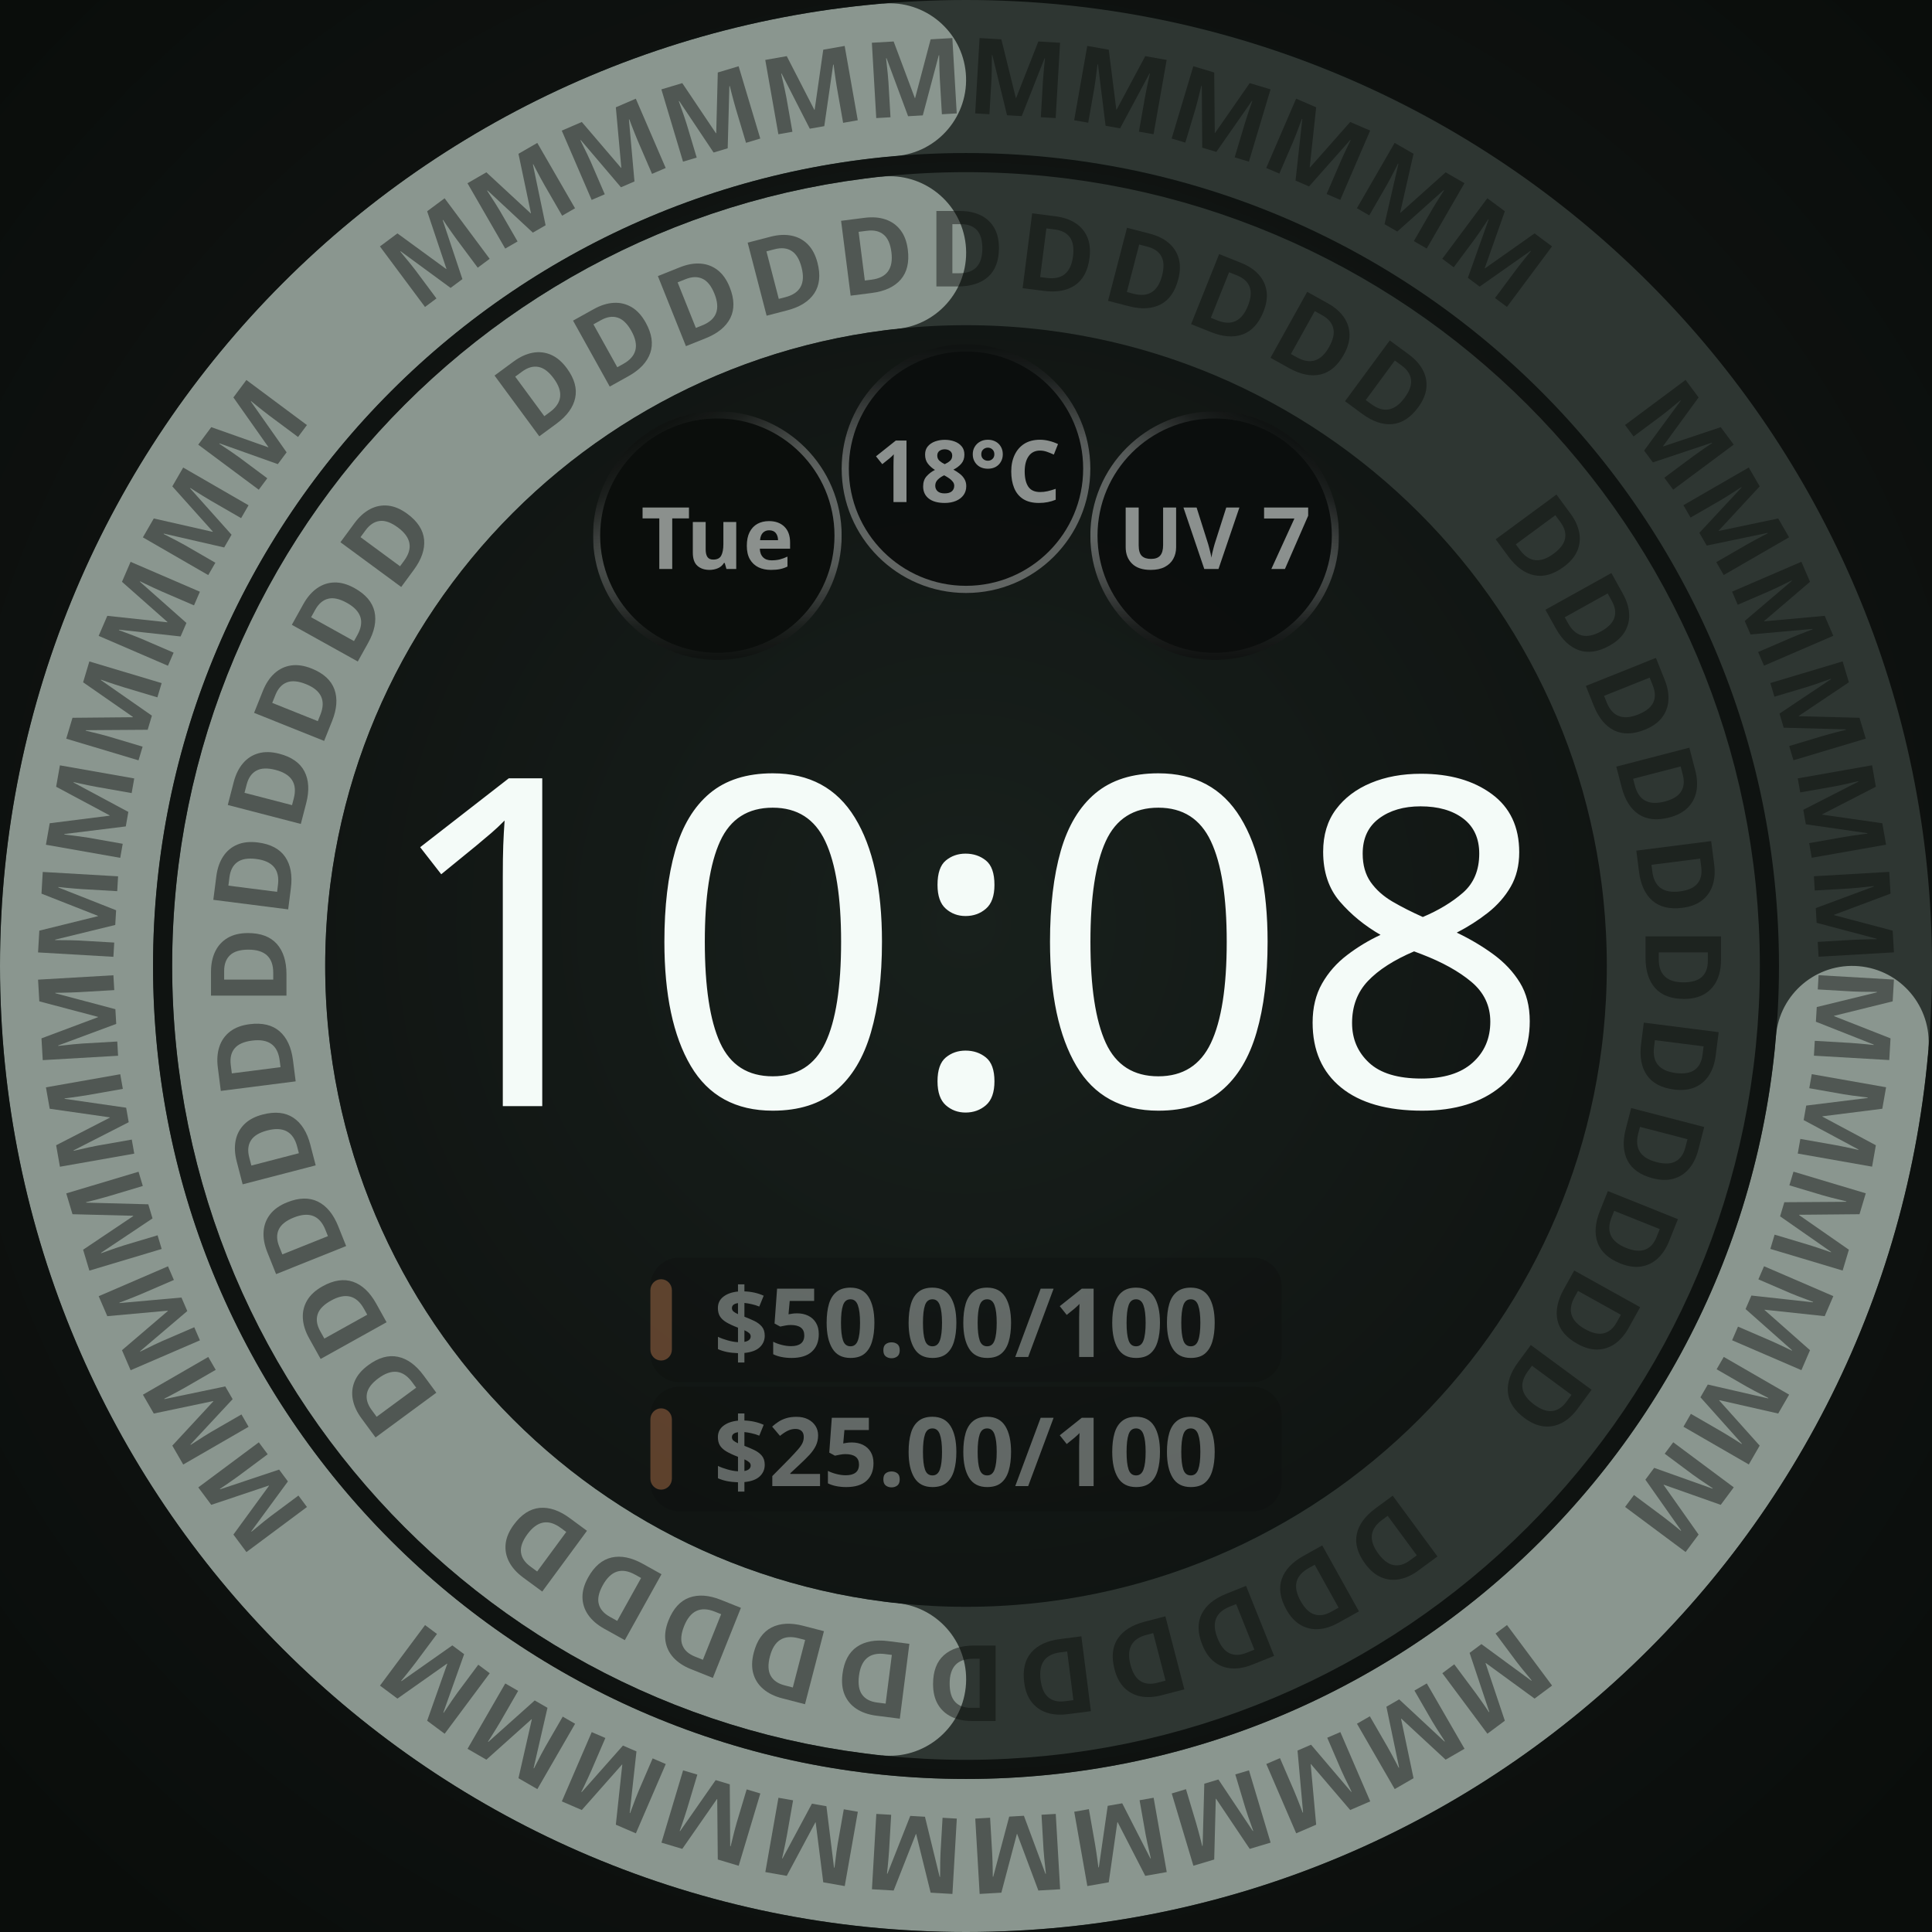
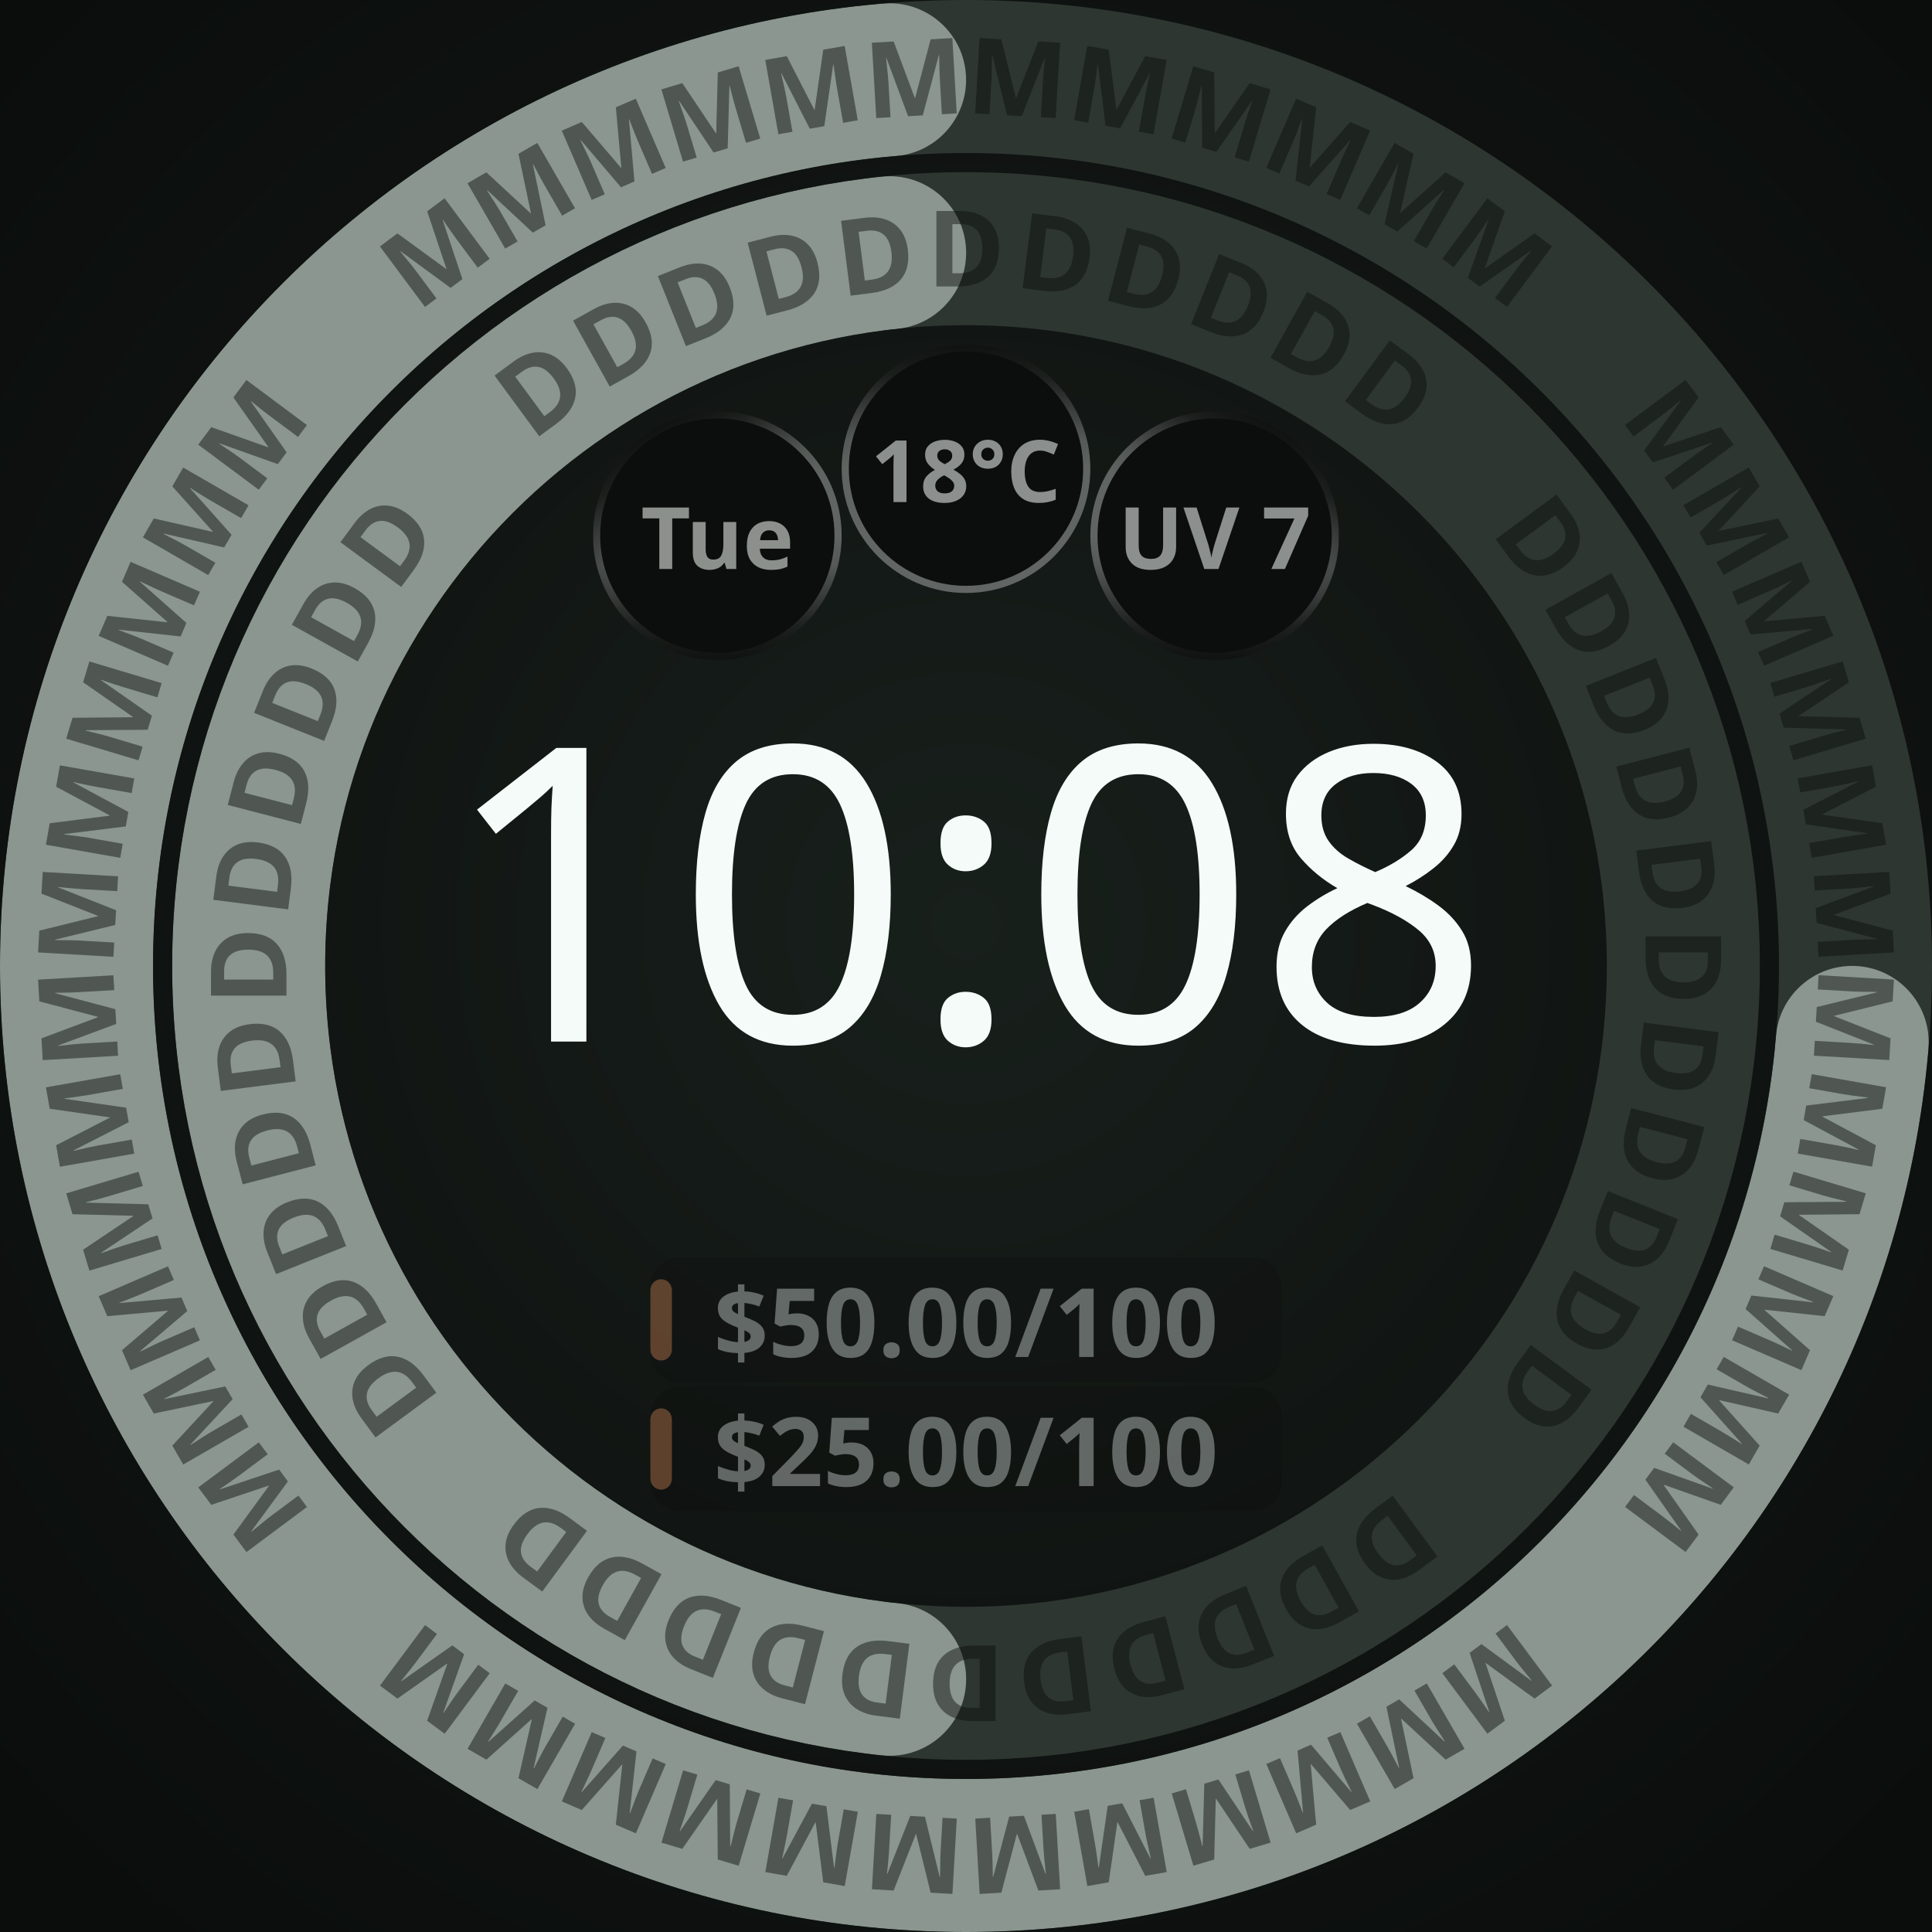
<svg xmlns="http://www.w3.org/2000/svg" width="450" height="450" viewBox="0 0 450 450" role="img" aria-label="Two adaptive budget bands · M · ambient">
  <defs>
    <radialGradient id="lift" cx="50%" cy="48%" r="62%">
      <stop offset="0%" stop-color="#18201C" />
      <stop offset="55%" stop-color="#101412" />
      <stop offset="100%" stop-color="#0A0D0B" />
    </radialGradient>
    <radialGradient id="cellRecess" cx="50%" cy="50%" r="50%">
      <stop offset="0%" stop-color="#0B0E0C" />
      <stop offset="55%" stop-color="#0B0E0C" />
      <stop offset="100%" stop-color="#242A27" />
    </radialGradient>
  </defs>
  <g id="composition" transform="translate(225 225) scale(1.113861) translate(-225 -225)">
    <rect width="450" height="450" fill="url(#lift)" />
    <circle cx="225" cy="225" r="150" fill="none" stroke="#2E3632" stroke-width="32" />
    <defs>
      <mask id="arc-225-225-150-32" maskUnits="userSpaceOnUse" x="0" y="0" width="450" height="450">
        <circle cx="225" cy="225" r="150" fill="none" stroke="#ffffff" stroke-width="32" stroke-linecap="butt" stroke-dasharray="439.239 942.478" stroke-dashoffset="-487.239" transform="rotate(-90 225 225)" />
        <ellipse cx="225" cy="75" rx="16" ry="16" fill="#ffffff" transform="rotate(186.1115 225 225)" />
        <ellipse cx="225" cy="75" rx="16" ry="16" fill="#ffffff" transform="rotate(353.8885 225 225)" />
      </mask>
    </defs>
    <circle cx="225" cy="225" r="150" fill="none" stroke="#8A968F" stroke-width="32" mask="url(#arc-225-225-150-32)" />
    <g font-family="Noto Sans, sans-serif" font-size="22.1" font-weight="700" fill="#0A0D0B" fill-opacity="0.45" text-anchor="middle">
      <text x="225" y="82.9" transform="rotate(53.64 225 225)">D</text>
      <text x="225" y="82.9" transform="rotate(60.91 225 225)">D</text>
      <text x="225" y="82.9" transform="rotate(68.18 225 225)">D</text>
      <text x="225" y="82.9" transform="rotate(75.45 225 225)">D</text>
      <text x="225" y="82.9" transform="rotate(82.73 225 225)">D</text>
      <text x="225" y="82.9" transform="rotate(90.00 225 225)">D</text>
      <text x="225" y="82.9" transform="rotate(97.27 225 225)">D</text>
      <text x="225" y="82.9" transform="rotate(104.55 225 225)">D</text>
      <text x="225" y="82.9" transform="rotate(111.82 225 225)">D</text>
      <text x="225" y="82.9" transform="rotate(119.09 225 225)">D</text>
      <text x="225" y="82.9" transform="rotate(126.36 225 225)">D</text>
      <text x="225" y="82.9" transform="rotate(143.64 225 225)">D</text>
      <text x="225" y="82.9" transform="rotate(150.91 225 225)">D</text>
      <text x="225" y="82.9" transform="rotate(158.18 225 225)">D</text>
      <text x="225" y="82.9" transform="rotate(165.45 225 225)">D</text>
      <text x="225" y="82.9" transform="rotate(172.73 225 225)">D</text>
      <text x="225" y="82.9" transform="rotate(180.00 225 225)">D</text>
      <text x="225" y="82.9" transform="rotate(187.27 225 225)">D</text>
      <text x="225" y="82.9" transform="rotate(194.55 225 225)">D</text>
      <text x="225" y="82.9" transform="rotate(201.82 225 225)">D</text>
      <text x="225" y="82.9" transform="rotate(209.09 225 225)">D</text>
      <text x="225" y="82.9" transform="rotate(216.36 225 225)">D</text>
      <text x="225" y="82.9" transform="rotate(233.64 225 225)">D</text>
      <text x="225" y="82.9" transform="rotate(240.91 225 225)">D</text>
      <text x="225" y="82.9" transform="rotate(248.18 225 225)">D</text>
      <text x="225" y="82.9" transform="rotate(255.45 225 225)">D</text>
      <text x="225" y="82.9" transform="rotate(262.73 225 225)">D</text>
      <text x="225" y="82.9" transform="rotate(270.00 225 225)">D</text>
      <text x="225" y="82.9" transform="rotate(277.27 225 225)">D</text>
      <text x="225" y="82.9" transform="rotate(284.55 225 225)">D</text>
      <text x="225" y="82.9" transform="rotate(291.82 225 225)">D</text>
      <text x="225" y="82.9" transform="rotate(299.09 225 225)">D</text>
      <text x="225" y="82.9" transform="rotate(306.36 225 225)">D</text>
      <text x="225" y="82.9" transform="rotate(323.64 225 225)">D</text>
      <text x="225" y="82.9" transform="rotate(330.91 225 225)">D</text>
      <text x="225" y="82.9" transform="rotate(338.18 225 225)">D</text>
      <text x="225" y="82.9" transform="rotate(345.45 225 225)">D</text>
      <text x="225" y="82.9" transform="rotate(352.73 225 225)">D</text>
      <text x="225" y="82.9" transform="rotate(360.00 225 225)">D</text>
      <text x="225" y="82.9" transform="rotate(367.27 225 225)">D</text>
      <text x="225" y="82.9" transform="rotate(374.55 225 225)">D</text>
      <text x="225" y="82.9" transform="rotate(381.82 225 225)">D</text>
      <text x="225" y="82.9" transform="rotate(389.09 225 225)">D</text>
      <text x="225" y="82.9" transform="rotate(396.36 225 225)">D</text>
    </g>
    <circle cx="225" cy="225" r="186" fill="none" stroke="#2E3632" stroke-width="32" />
    <defs>
      <mask id="arc-225-225-186-32" maskUnits="userSpaceOnUse" x="0" y="0" width="450" height="450">
        <circle cx="225" cy="225" r="186" fill="none" stroke="#ffffff" stroke-width="32" stroke-linecap="butt" stroke-dasharray="844.504 1168.672" stroke-dashoffset="-308.168" transform="rotate(-90 225 225)" />
        <ellipse cx="225" cy="39" rx="16" ry="16" fill="#ffffff" transform="rotate(94.92867 225 225)" />
        <ellipse cx="225" cy="39" rx="16" ry="16" fill="#ffffff" transform="rotate(355.0713 225 225)" />
      </mask>
    </defs>
    <circle cx="225" cy="225" r="186" fill="none" stroke="#8A968F" stroke-width="32" mask="url(#arc-225-225-186-32)" />
    <g font-family="Noto Sans, sans-serif" font-size="22.1" font-weight="700" fill="#0A0D0B" fill-opacity="0.45" text-anchor="middle">
      <text x="225" y="46.9" transform="rotate(53.33 225 225)">M</text>
      <text x="225" y="46.9" transform="rotate(60.00 225 225)">M</text>
      <text x="225" y="46.9" transform="rotate(66.67 225 225)">M</text>
      <text x="225" y="46.9" transform="rotate(73.33 225 225)">M</text>
      <text x="225" y="46.9" transform="rotate(80.00 225 225)">M</text>
      <text x="225" y="46.9" transform="rotate(86.67 225 225)">M</text>
      <text x="225" y="46.9" transform="rotate(93.33 225 225)">M</text>
      <text x="225" y="46.9" transform="rotate(100.00 225 225)">M</text>
      <text x="225" y="46.9" transform="rotate(106.67 225 225)">M</text>
      <text x="225" y="46.9" transform="rotate(113.33 225 225)">M</text>
      <text x="225" y="46.9" transform="rotate(120.00 225 225)">M</text>
      <text x="225" y="46.9" transform="rotate(126.67 225 225)">M</text>
      <text x="225" y="46.9" transform="rotate(143.33 225 225)">M</text>
      <text x="225" y="46.9" transform="rotate(150.00 225 225)">M</text>
      <text x="225" y="46.9" transform="rotate(156.67 225 225)">M</text>
      <text x="225" y="46.9" transform="rotate(163.33 225 225)">M</text>
      <text x="225" y="46.9" transform="rotate(170.00 225 225)">M</text>
      <text x="225" y="46.9" transform="rotate(176.67 225 225)">M</text>
      <text x="225" y="46.9" transform="rotate(183.33 225 225)">M</text>
      <text x="225" y="46.9" transform="rotate(190.00 225 225)">M</text>
      <text x="225" y="46.9" transform="rotate(196.67 225 225)">M</text>
      <text x="225" y="46.9" transform="rotate(203.33 225 225)">M</text>
      <text x="225" y="46.9" transform="rotate(210.00 225 225)">M</text>
      <text x="225" y="46.9" transform="rotate(216.67 225 225)">M</text>
      <text x="225" y="46.9" transform="rotate(233.33 225 225)">M</text>
      <text x="225" y="46.9" transform="rotate(240.00 225 225)">M</text>
      <text x="225" y="46.9" transform="rotate(246.67 225 225)">M</text>
      <text x="225" y="46.9" transform="rotate(253.33 225 225)">M</text>
      <text x="225" y="46.9" transform="rotate(260.00 225 225)">M</text>
      <text x="225" y="46.9" transform="rotate(266.67 225 225)">M</text>
      <text x="225" y="46.9" transform="rotate(273.33 225 225)">M</text>
      <text x="225" y="46.9" transform="rotate(280.00 225 225)">M</text>
      <text x="225" y="46.9" transform="rotate(286.67 225 225)">M</text>
      <text x="225" y="46.9" transform="rotate(293.33 225 225)">M</text>
      <text x="225" y="46.9" transform="rotate(300.00 225 225)">M</text>
      <text x="225" y="46.9" transform="rotate(306.67 225 225)">M</text>
      <text x="225" y="46.9" transform="rotate(323.33 225 225)">M</text>
      <text x="225" y="46.9" transform="rotate(330.00 225 225)">M</text>
      <text x="225" y="46.9" transform="rotate(336.67 225 225)">M</text>
      <text x="225" y="46.9" transform="rotate(343.33 225 225)">M</text>
      <text x="225" y="46.9" transform="rotate(350.00 225 225)">M</text>
      <text x="225" y="46.9" transform="rotate(356.67 225 225)">M</text>
      <text x="225" y="46.9" transform="rotate(363.33 225 225)">M</text>
      <text x="225" y="46.9" transform="rotate(370.00 225 225)">M</text>
      <text x="225" y="46.9" transform="rotate(376.67 225 225)">M</text>
      <text x="225" y="46.9" transform="rotate(383.33 225 225)">M</text>
      <text x="225" y="46.9" transform="rotate(390.00 225 225)">M</text>
      <text x="225" y="46.9" transform="rotate(396.67 225 225)">M</text>
    </g>
    <circle cx="173.0" cy="135.0" r="26.0" fill="#0B0E0C" />
    <defs>
      <linearGradient id="cellRing0" gradientUnits="userSpaceOnUse" x1="185.632" y1="156.863" x2="160.368" y2="113.137">
        <stop offset="0" stop-color="#F4FBF8" stop-opacity="0.667" />
        <stop offset="0.5" stop-color="#F4FBF8" stop-opacity="0.667" />
        <stop offset="0.625" stop-color="#F4FBF8" stop-opacity="0.569" />
        <stop offset="0.75" stop-color="#F4FBF8" stop-opacity="0.353" />
        <stop offset="0.875" stop-color="#F4FBF8" stop-opacity="0.137" />
        <stop offset="1" stop-color="#F4FBF8" stop-opacity="0.039" />
      </linearGradient>
      <linearGradient id="cellBottom0" gradientUnits="userSpaceOnUse" x1="173" y1="109.75" x2="173" y2="160.25">
        <stop offset="0" stop-color="white" stop-opacity="1" />
        <stop offset="0.5" stop-color="white" stop-opacity="1" />
        <stop offset="0.625" stop-color="white" stop-opacity="0.855" />
        <stop offset="0.75" stop-color="white" stop-opacity="0.529" />
        <stop offset="0.875" stop-color="white" stop-opacity="0.208" />
        <stop offset="1" stop-color="white" stop-opacity="0.059" />
      </linearGradient>
      <mask id="cellBottomMask0" maskUnits="userSpaceOnUse" x="147" y="109" width="52" height="52">
        <rect x="147" y="109" width="52" height="52" fill="url(#cellBottom0)" />
      </mask>
    </defs>
    <circle cx="173.0" cy="135.0" r="25.25" fill="none" stroke="url(#cellRing0)" stroke-width="1.50" stroke-opacity="0.549" mask="url(#cellBottomMask0)" />
    <text x="173.0" y="135.0" text-anchor="middle" dominant-baseline="central" font-family="Noto Sans, sans-serif" font-size="18.0" font-weight="700" fill="#F4FBF8" fill-opacity="0.55">Tue</text>
    <circle cx="225.0" cy="121.0" r="26.0" fill="#0B0E0C" fill-opacity="0.92" />
    <defs>
      <linearGradient id="cellRing1" gradientUnits="userSpaceOnUse" x1="225" y1="146.25" x2="225" y2="95.75">
        <stop offset="0" stop-color="#F4FBF8" stop-opacity="0.667" />
        <stop offset="0.5" stop-color="#F4FBF8" stop-opacity="0.667" />
        <stop offset="0.625" stop-color="#F4FBF8" stop-opacity="0.569" />
        <stop offset="0.75" stop-color="#F4FBF8" stop-opacity="0.353" />
        <stop offset="0.875" stop-color="#F4FBF8" stop-opacity="0.137" />
        <stop offset="1" stop-color="#F4FBF8" stop-opacity="0.039" />
      </linearGradient>
    </defs>
    <circle cx="225.0" cy="121.0" r="25.25" fill="none" stroke="url(#cellRing1)" stroke-width="1.50" stroke-opacity="0.549" />
    <text x="225.0" y="121.0" text-anchor="middle" dominant-baseline="central" font-family="Noto Sans, sans-serif" font-size="18.0" font-weight="700" fill="#F4FBF8" fill-opacity="0.55">18°C</text>
    <circle cx="277.0" cy="135.0" r="26.0" fill="#0B0E0C" fill-opacity="0.92" />
    <defs>
      <linearGradient id="cellRing2" gradientUnits="userSpaceOnUse" x1="264.368" y1="156.863" x2="289.632" y2="113.137">
        <stop offset="0" stop-color="#F4FBF8" stop-opacity="0.667" />
        <stop offset="0.5" stop-color="#F4FBF8" stop-opacity="0.667" />
        <stop offset="0.625" stop-color="#F4FBF8" stop-opacity="0.569" />
        <stop offset="0.75" stop-color="#F4FBF8" stop-opacity="0.353" />
        <stop offset="0.875" stop-color="#F4FBF8" stop-opacity="0.137" />
        <stop offset="1" stop-color="#F4FBF8" stop-opacity="0.039" />
      </linearGradient>
      <linearGradient id="cellBottom2" gradientUnits="userSpaceOnUse" x1="277" y1="109.75" x2="277" y2="160.25">
        <stop offset="0" stop-color="white" stop-opacity="1" />
        <stop offset="0.5" stop-color="white" stop-opacity="1" />
        <stop offset="0.625" stop-color="white" stop-opacity="0.855" />
        <stop offset="0.75" stop-color="white" stop-opacity="0.529" />
        <stop offset="0.875" stop-color="white" stop-opacity="0.208" />
        <stop offset="1" stop-color="white" stop-opacity="0.059" />
      </linearGradient>
      <mask id="cellBottomMask2" maskUnits="userSpaceOnUse" x="251" y="109" width="52" height="52">
        <rect x="251" y="109" width="52" height="52" fill="url(#cellBottom2)" />
      </mask>
    </defs>
    <circle cx="277.0" cy="135.0" r="25.25" fill="none" stroke="url(#cellRing2)" stroke-width="1.50" stroke-opacity="0.549" mask="url(#cellBottomMask2)" />
    <text x="277.0" y="135.0" text-anchor="middle" dominant-baseline="central" font-family="Noto Sans, sans-serif" font-size="18.0" font-weight="700" fill="#F4FBF8" fill-opacity="0.55">UV 7</text>
-     <text x="225" y="254.3" text-anchor="middle" font-family="Noto Sans, sans-serif" font-size="96.0" font-weight="100" fill="#F4FBF8">10:08</text>
+     <text x="225" y="240.8" text-anchor="middle" font-family="Noto Sans, sans-serif" font-size="86.0" font-weight="100" fill="#F4FBF8">10:08</text>
    <g opacity="0.353">
      <rect x="159.0" y="286.0" width="132.0" height="26.0" rx="6.0" fill="#0B0E0C" fill-opacity="0.92" />
      <rect x="159.0" y="290.5" width="4.5" height="17.0" rx="2.3" fill="#E8915A" />
      <text x="225.0" y="299.0" text-anchor="middle" dominant-baseline="central" font-family="Noto Sans, sans-serif" font-size="20.0" font-weight="700" fill="#F4FBF8">$50.00/100</text>
    </g>
    <g opacity="0.353">
      <rect x="159.0" y="313.0" width="132.0" height="26.0" rx="6.0" fill="#0B0E0C" fill-opacity="0.92" />
      <rect x="159.0" y="317.5" width="4.5" height="17.0" rx="2.3" fill="#E8915A" />
      <text x="225.0" y="326.0" text-anchor="middle" dominant-baseline="central" font-family="Noto Sans, sans-serif" font-size="20.0" font-weight="700" fill="#F4FBF8">$25.00/100</text>
    </g>
  </g>
</svg>
